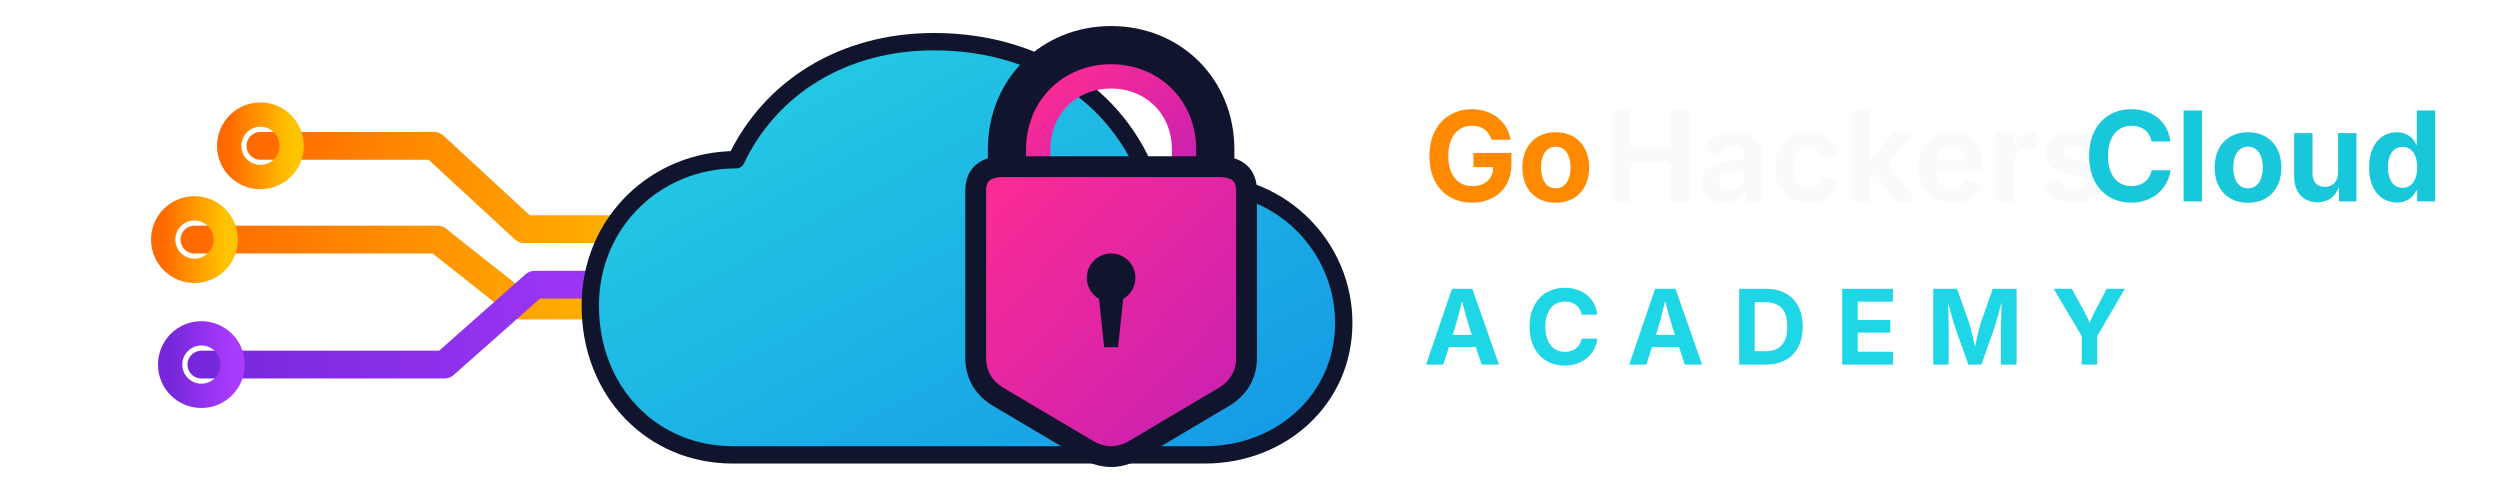
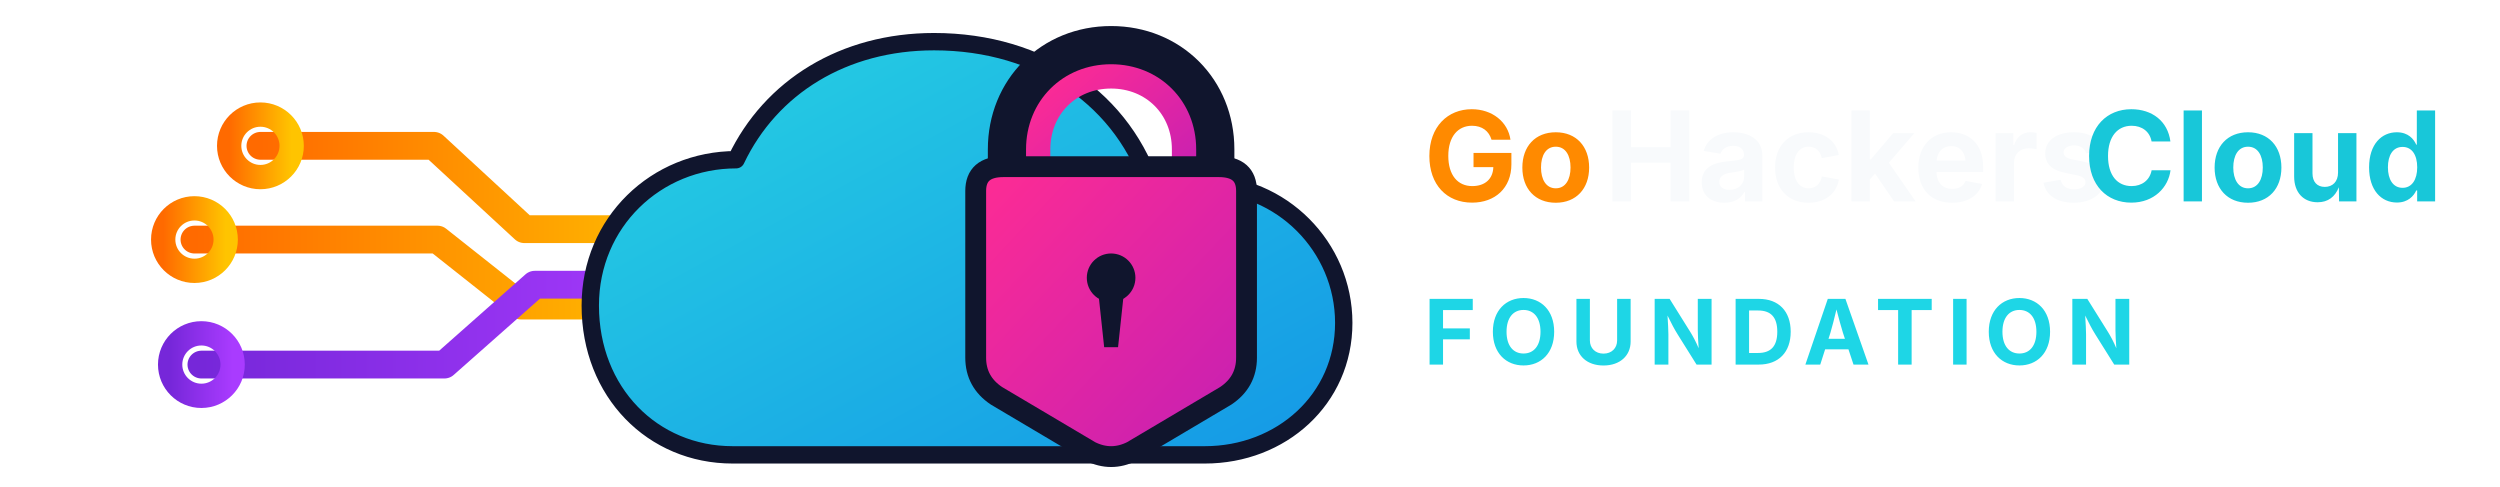
<svg xmlns="http://www.w3.org/2000/svg" viewBox="0 0 720 140" role="img" aria-labelledby="title">
  <defs>
    <linearGradient id="cloud" x1="0%" y1="0%" x2="100%" y2="100%">
      <stop offset="0%" stop-color="#27D3E2" />
      <stop offset="100%" stop-color="#1497E6" />
    </linearGradient>
    <linearGradient id="lock" x1="0%" y1="0%" x2="100%" y2="100%">
      <stop offset="0%" stop-color="#FF2C93" />
      <stop offset="100%" stop-color="#C31FB4" />
    </linearGradient>
    <linearGradient id="circuitTop" x1="0%" y1="0%" x2="100%" y2="0%">
      <stop offset="0%" stop-color="#FF6A00" />
      <stop offset="100%" stop-color="#FFC400" />
    </linearGradient>
    <linearGradient id="circuitBottom" x1="0%" y1="0%" x2="100%" y2="0%">
      <stop offset="0%" stop-color="#7627D9" />
      <stop offset="100%" stop-color="#A93BFF" />
    </linearGradient>
  </defs>
  <g fill="none" stroke-linecap="round" stroke-linejoin="round">
    <path d="M75 42 H125 L151 66 H205" stroke="url(#circuitTop)" stroke-width="8" />
    <circle cx="75" cy="42" r="9" stroke="url(#circuitTop)" stroke-width="7" />
    <path d="M56 69 H126 L150 88 H205" stroke="url(#circuitTop)" stroke-width="8" />
    <circle cx="56" cy="69" r="9" stroke="url(#circuitTop)" stroke-width="7" />
    <path d="M58 105 H128 L154 82 H205" stroke="url(#circuitBottom)" stroke-width="8" />
    <circle cx="58" cy="105" r="9" stroke="url(#circuitBottom)" stroke-width="7" />
  </g>
  <path fill="url(#cloud)" stroke="#10152D" stroke-width="5" stroke-linejoin="round" d="M170 88        C170 64 189 46 212 46        C222 25 243 12 269 12        C300 12 324 29 332 55        C337 54 342 53 347 53        C369 53 387 71 387 93        C387 115 369 131 347 131        H211        C188 131 170 113 170 88Z" />
  <path d="M292 58 V43        C292 27 304 15 320 15        C336 15 348 27 348 43        V58" fill="none" stroke="#10152D" stroke-width="15" stroke-linecap="round" />
  <path d="M299 58 V43        C299 31 308 22 320 22        C332 22 341 31 341 43        V58" fill="none" stroke="url(#lock)" stroke-width="7" stroke-linecap="round" />
  <path d="M281 55        Q281 48 289 48        H351        Q359 48 359 55        V103        Q359 110 353 114        L326 130        Q320 133 314 130        L287 114        Q281 110 281 103        Z" fill="url(#lock)" stroke="#10152D" stroke-width="6" stroke-linejoin="round" />
  <circle cx="320" cy="80" r="7" fill="#10152D" />
  <path d="M316.5 86 H323.5 L322 100 H318 Z" fill="#10152D" />
  <text x="410" y="58" font-size="36" font-family="Inter, Arial, Helvetica, sans-serif" font-weight="700" fill="#FF8A00">Go</text>
  <text x="462" y="58" font-size="36" font-family="Inter, Arial, Helvetica, sans-serif" font-weight="700" fill="#F8FAFC">Hackers</text>
  <text x="600" y="58" font-size="36" font-family="Inter, Arial, Helvetica, sans-serif" font-weight="700" fill="#18C7D9">Cloud</text>
-   <text x="410" y="105" font-size="30" font-family="Inter, Arial, Helvetica, sans-serif" font-weight="700" letter-spacing="8" fill="#1ED6E6">ACADEMY</text>
+   <text x="410" y="105" font-size="26" font-family="Inter, Arial, Helvetica, sans-serif" font-weight="700" letter-spacing="3.5" fill="#1ED6E6">FOUNDATION</text>
</svg>
